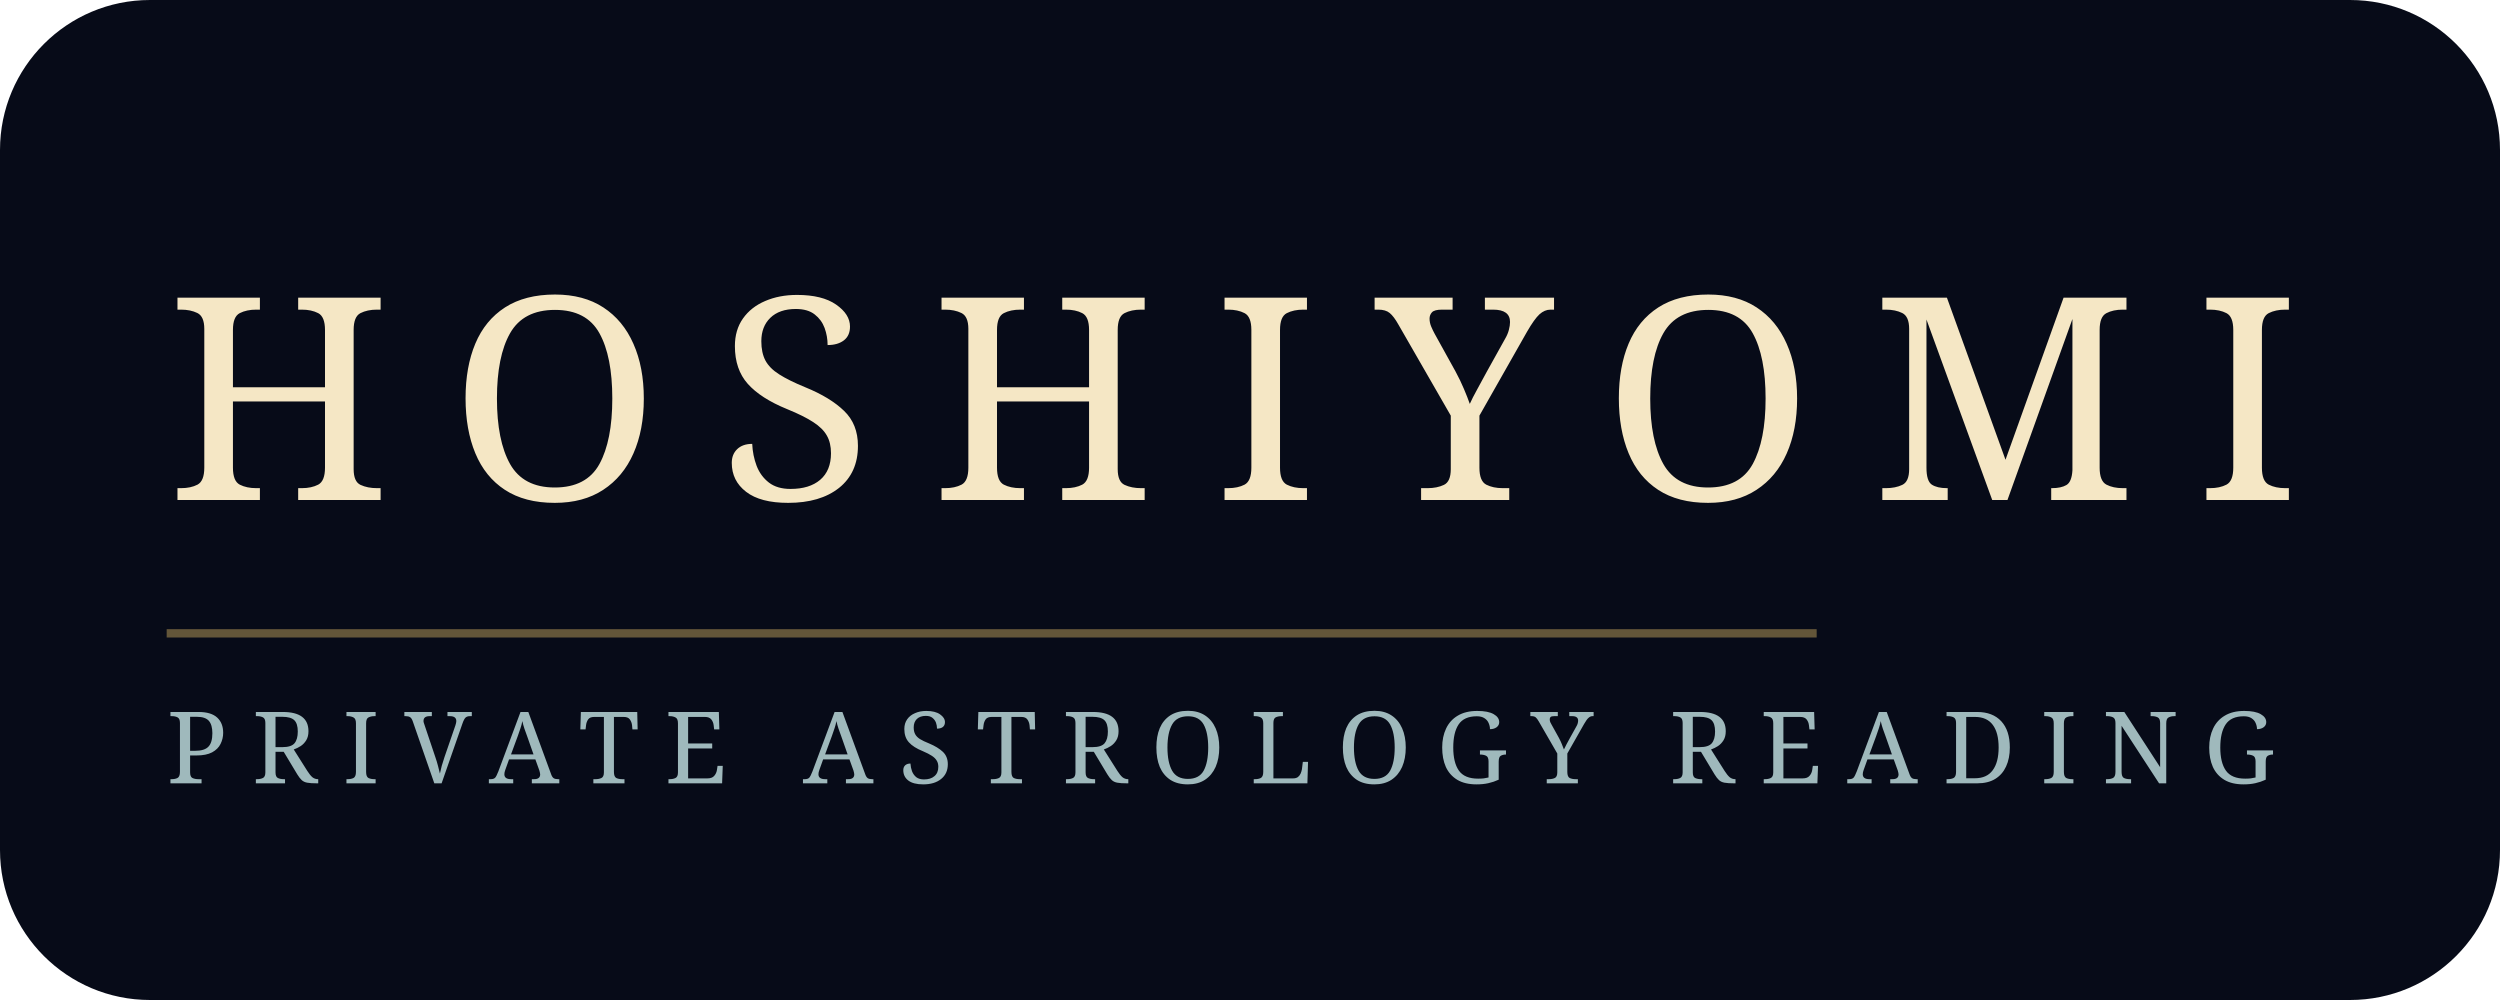
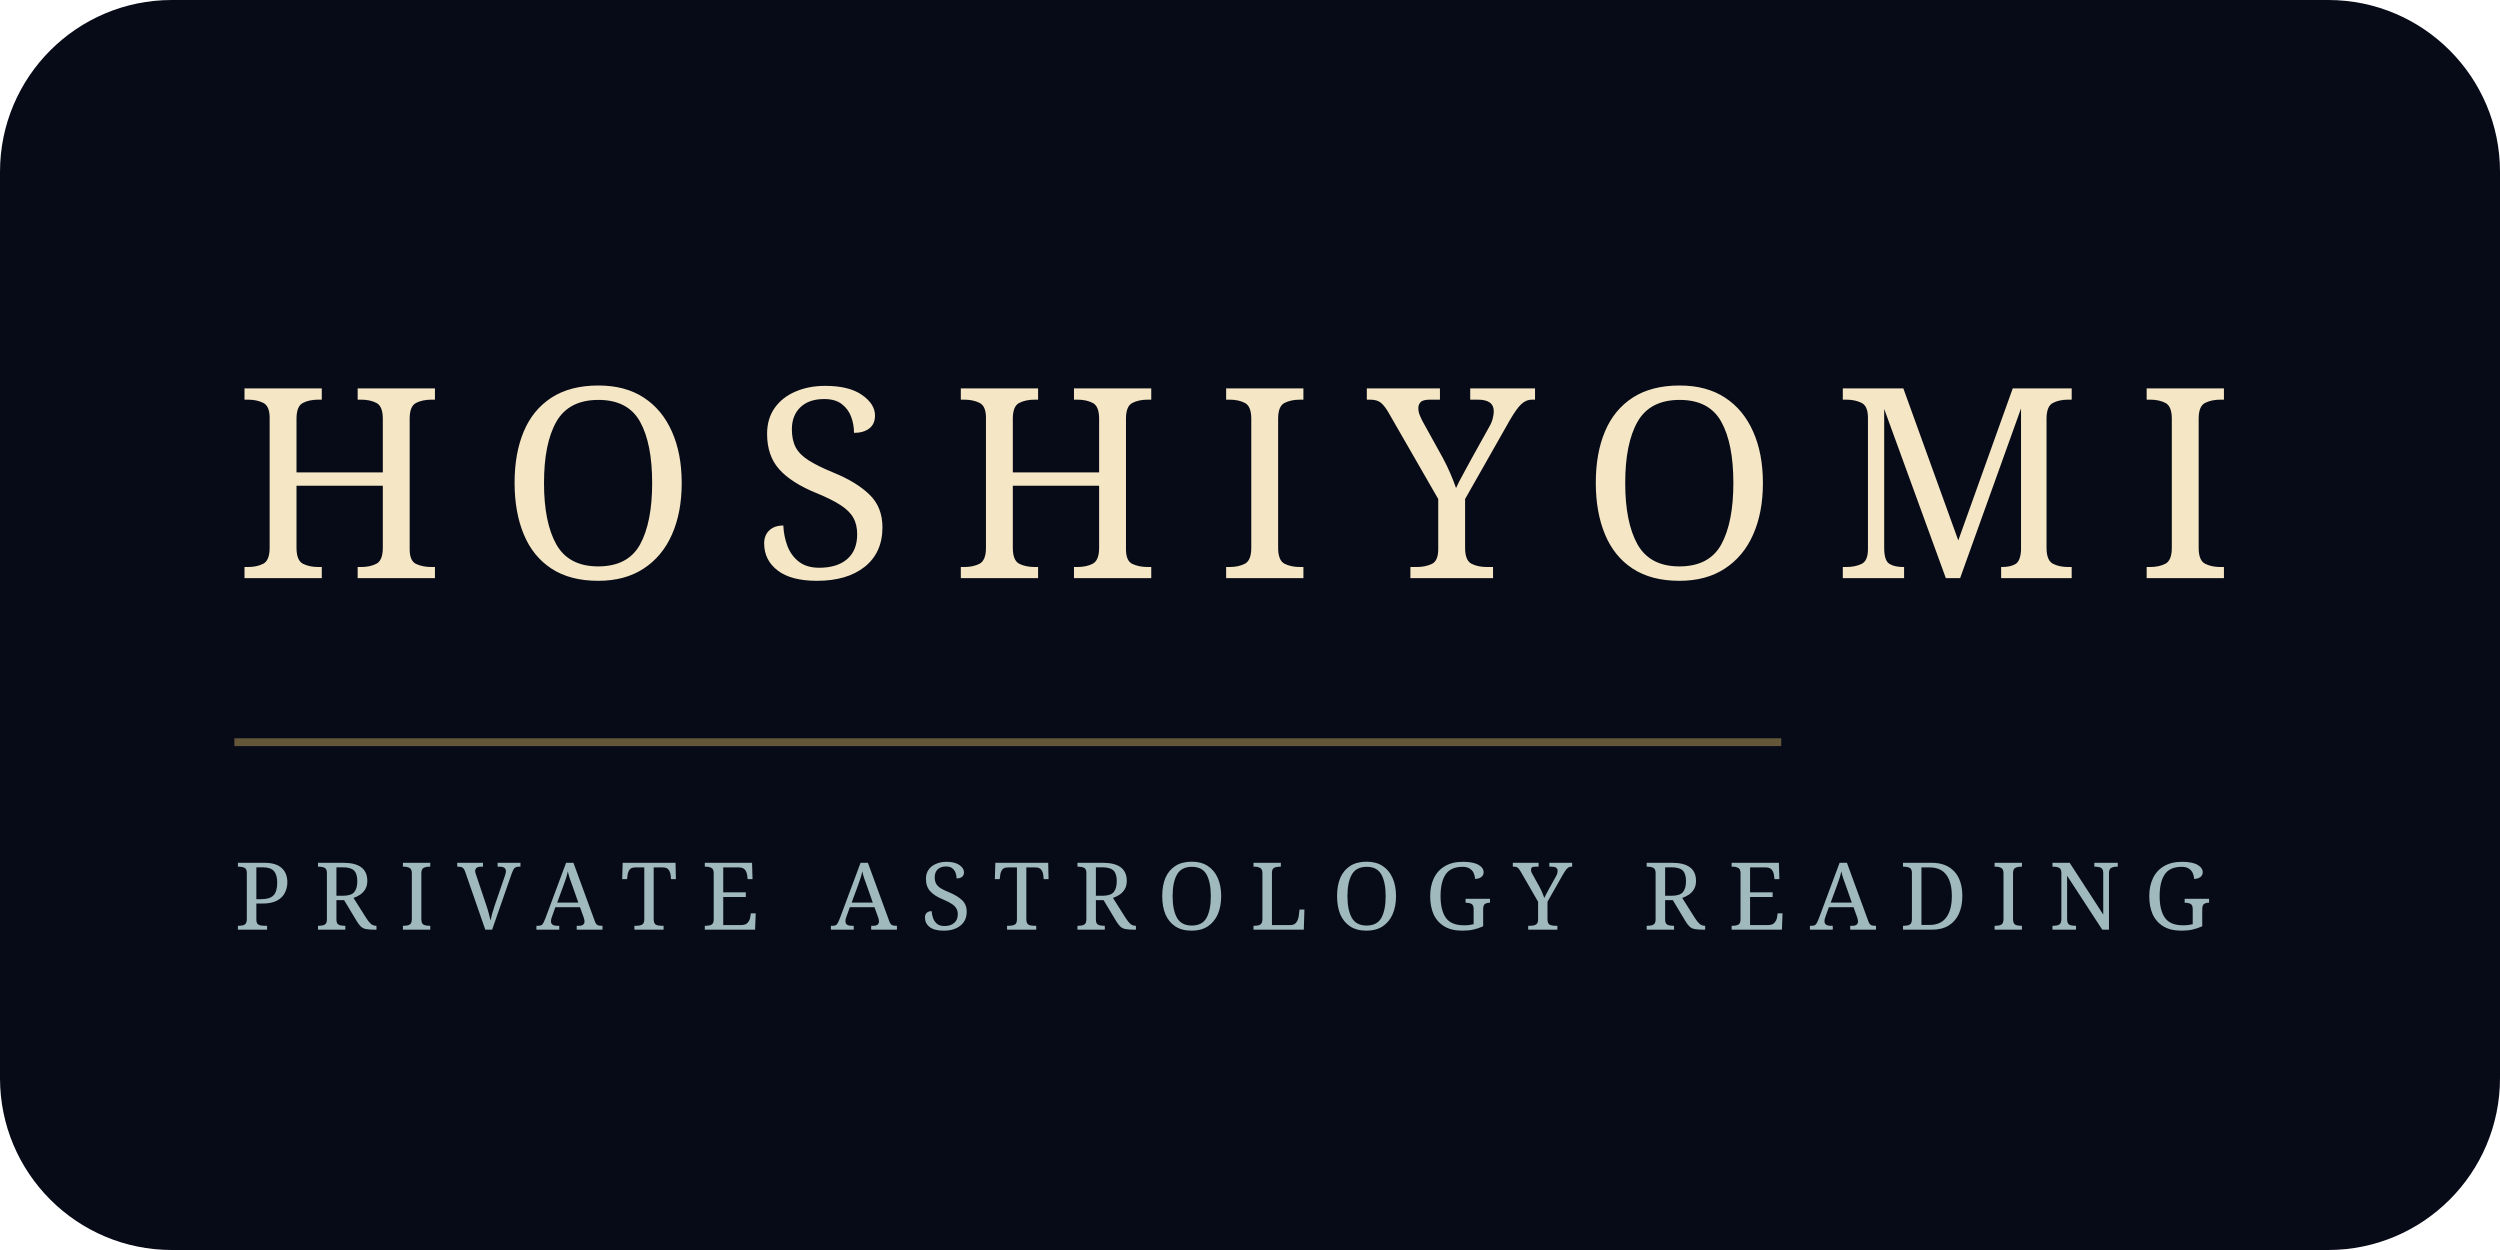
- <svg xmlns="http://www.w3.org/2000/svg" viewBox="0 0 300 120" role="img" aria-labelledby="title desc">
-   <rect width="300" height="120" rx="18" fill="#070b18" />
-   <text x="20" y="60" fill="#f5e7c5" font-family="Cormorant Garamond, Cinzel, Georgia, serif" font-size="34" letter-spacing="7">HOSHIYOMI</text>
-   <path d="M20 76h198" stroke="#e2be67" stroke-opacity=".42" />
-   <text x="20" y="94" fill="#9fb9bc" font-family="Georgia, serif" font-size="12" letter-spacing="3">PRIVATE ASTROLOGY READING</text>
+ <svg xmlns="http://www.w3.org/2000/svg" viewBox="0 0 320 160" role="img" aria-labelledby="title desc">
+   <rect width="320" height="160" rx="22" fill="#070b18" />
+   <text x="30" y="74" fill="#f5e7c5" font-family="Cormorant Garamond, Cinzel, Georgia, serif" font-size="34" letter-spacing="7">HOSHIYOMI</text>
+   <path d="M30 95h198" stroke="#e2be67" stroke-opacity=".42" />
+   <text x="30" y="119" fill="#9fb9bc" font-family="Georgia, serif" font-size="12" letter-spacing="3">PRIVATE ASTROLOGY READING</text>
</svg>
